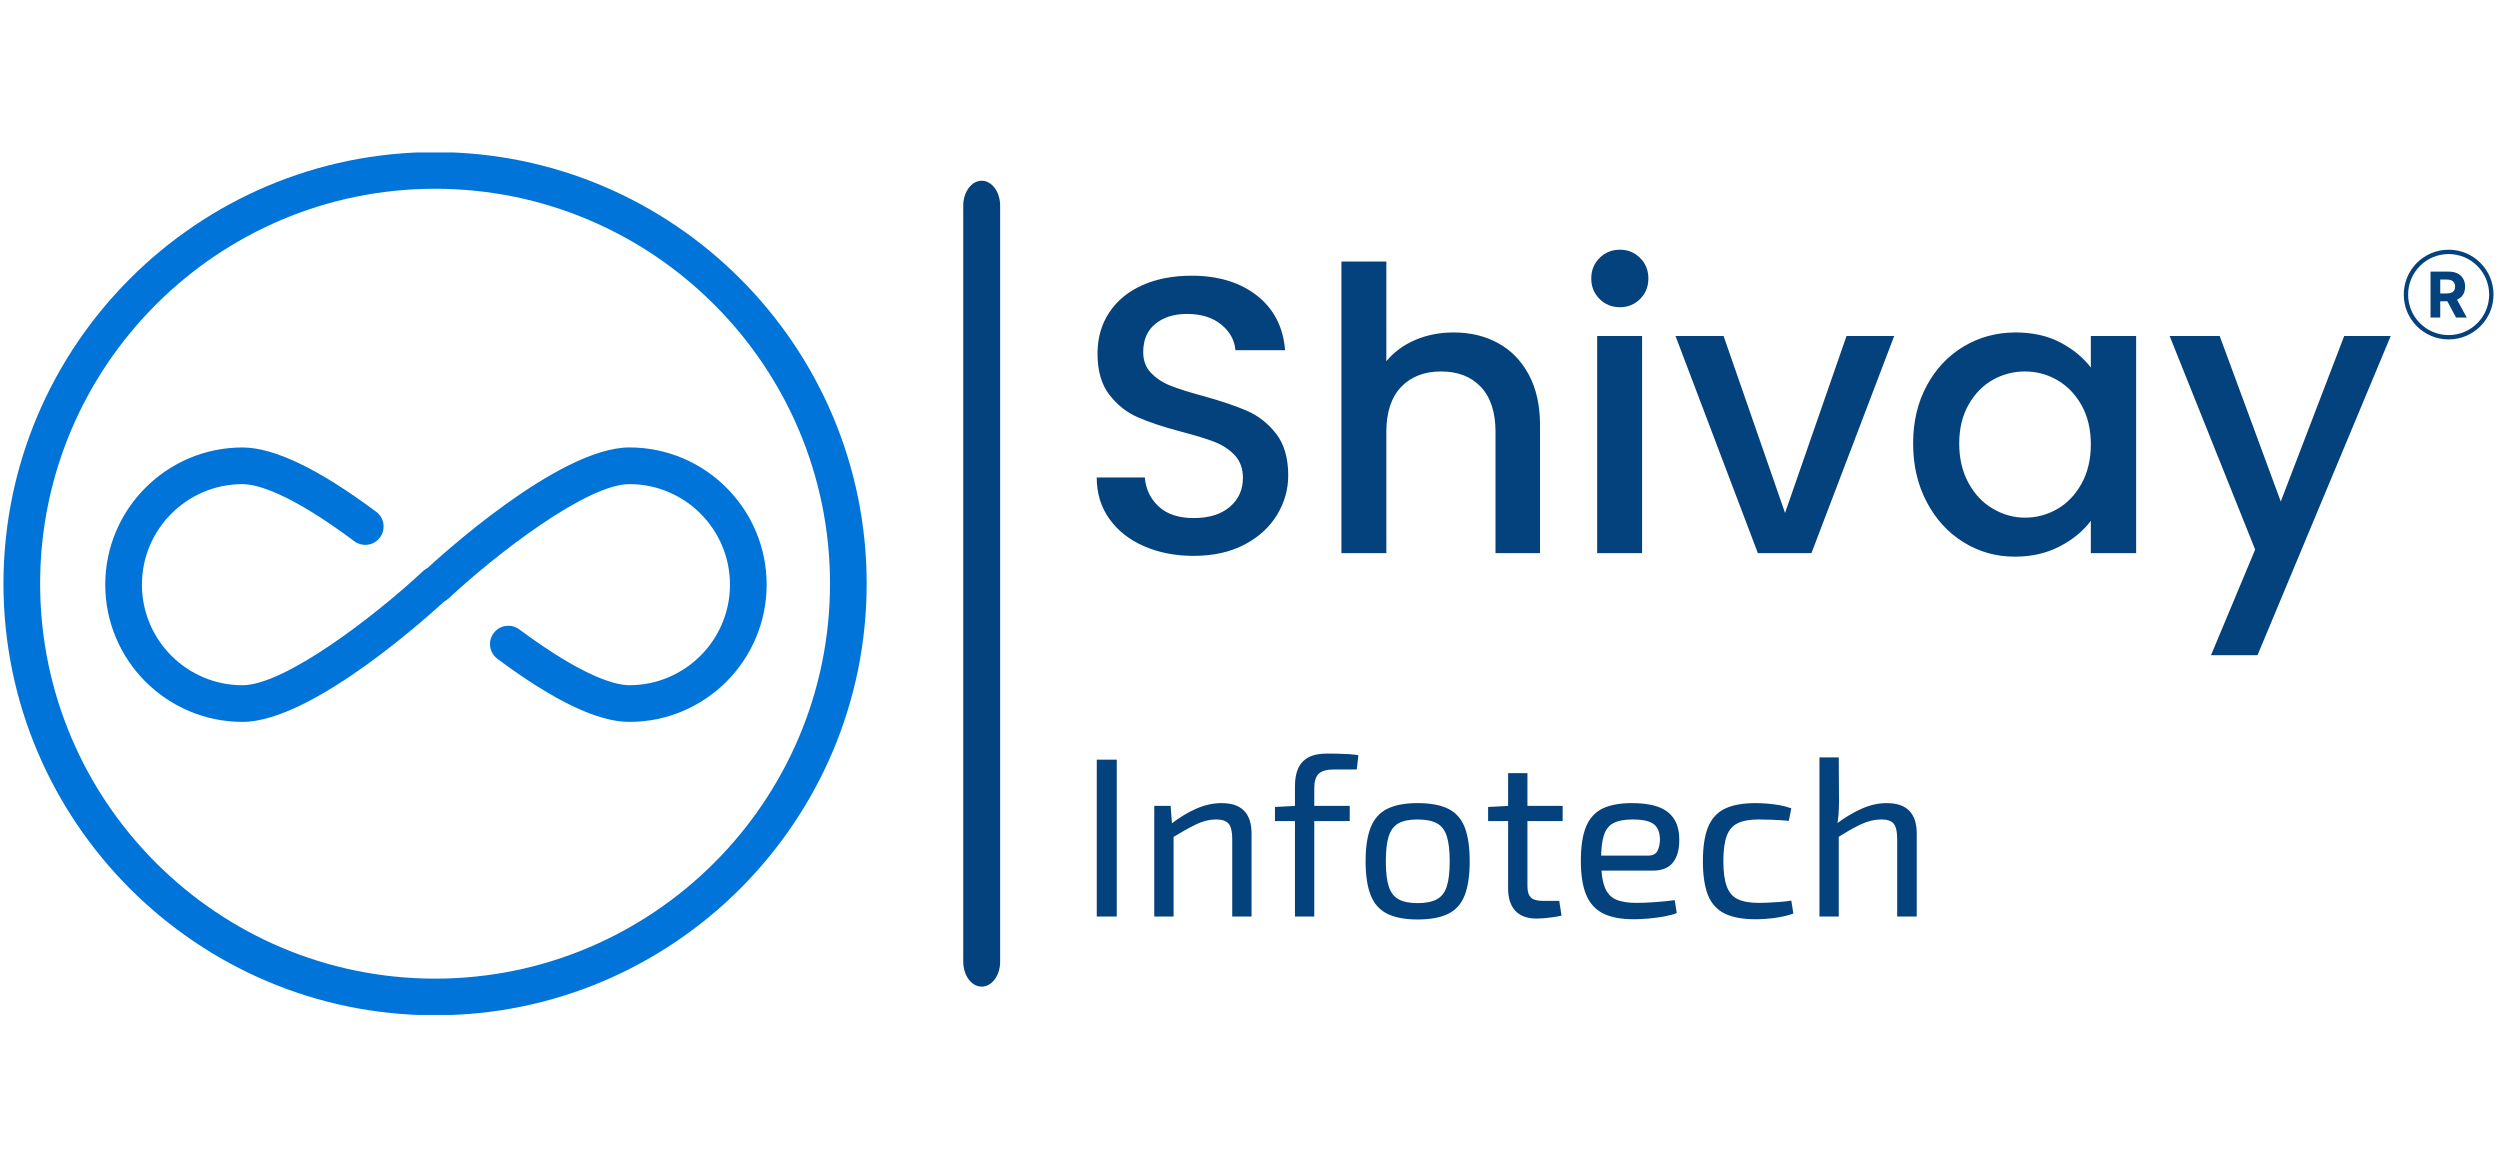
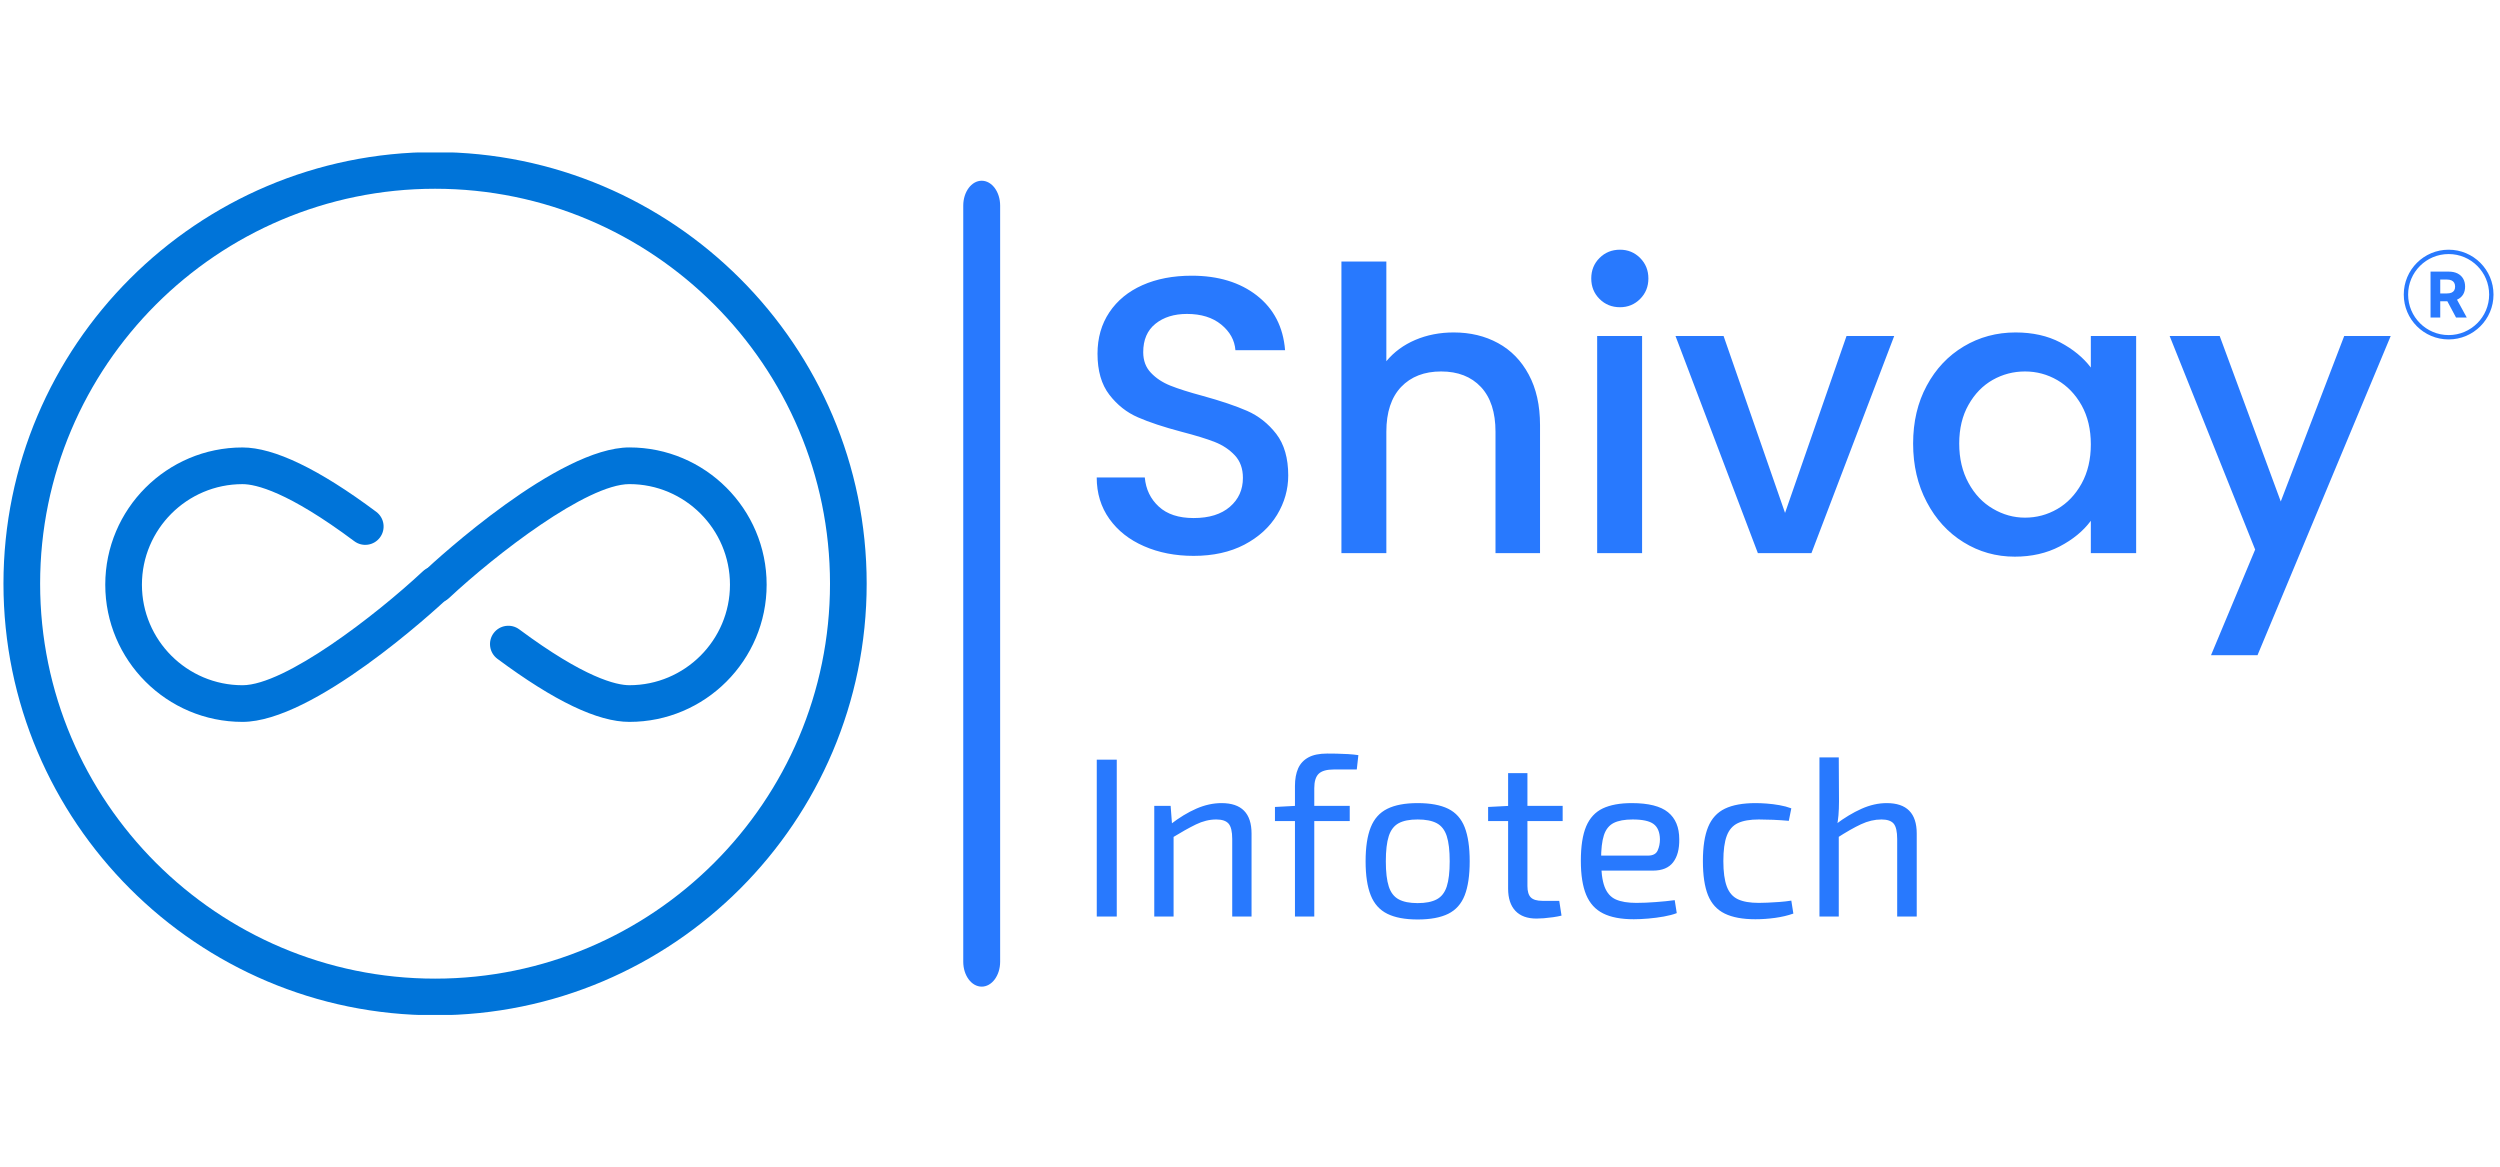
<svg xmlns="http://www.w3.org/2000/svg" version="1.1" width="150" height="70" viewBox="0 0 1000 345">
  <g transform="matrix(1,0,0,1,-0.605646,0.1408205)">
    <svg viewBox="0 0 396 137" data-background-color="#ffffff" preserveAspectRatio="xMidYMid meet" height="345" width="1000">
      <g id="tight-bounds" transform="matrix(1,0,0,1,0.2398358,-0.05592002)">
        <svg viewBox="0 0 395.52 137.112" height="137.112" width="395.52">
          <g>
            <svg viewBox="0 0 705.092 244.429" height="137.112" width="395.52">
              <g>
-                 <rect width="10.447" height="228.203" x="271.778" y="8.113" fill="#04427d" opacity="1" stroke-width="0" stroke="transparent" fill-opacity="1" class="rect-i$-0" data-fill-palette-color="primary" rx="1%" id="i$-0" data-palette-color="#04427d" />
+                 <rect width="10.447" height="228.203" x="271.778" y="8.113" fill="#2879fe" opacity="1" stroke-width="0" stroke="transparent" fill-opacity="1" class="rect-i$-0" data-fill-palette-color="primary" rx="1%" id="i$-0" data-palette-color="#2879fe" />
              </g>
              <g transform="matrix(1,0,0,1,309.5716,27.12992)">
                <svg viewBox="0 0 395.52 190.169" height="190.169" width="395.52">
                  <g id="textblocktransform">
                    <svg viewBox="0 0 395.52 190.169" height="190.169" width="395.52" id="textblock">
                      <g>
                        <svg viewBox="0 0 395.52 115.839" height="115.839" width="395.52">
                          <g transform="matrix(1,0,0,1,0,0)">
-                             <svg width="395.52" viewBox="2.9 -38.5 177.234 51.45" height="115.839" data-palette-color="#04427d">
+                             <svg width="395.52" viewBox="2.9 -38.5 177.234 51.45" height="115.839" data-palette-color="#2879fe">
                              <g transform="matrix(1,0,0,1,0,0)">
                                <g>
-                                   <svg width="4.594" viewBox="3.16 -36.36 28.68 36.36" height="5.826" data-palette-color="#04427d" id="scriptelement" x="172.144" y="-35.72">
-                                     <path d="M10.85 0L3.16 0 3.16-36.36 17.51-36.36Q21.63-36.36 24.55-34.9 27.47-33.43 29-30.76 30.54-28.09 30.54-24.49L30.54-24.49Q30.54-20.86 28.98-18.26 27.41-15.66 24.46-14.28 21.5-12.89 17.31-12.89L17.31-12.89 7.71-12.89 7.71-19.07 16.07-19.07Q18.27-19.07 19.73-19.67 21.18-20.28 21.9-21.48 22.62-22.69 22.62-24.49L22.62-24.49Q22.62-26.3 21.9-27.54 21.18-28.78 19.72-29.43 18.25-30.08 16.03-30.08L16.03-30.08 10.85-30.08 10.85 0ZM14.51-16.55L22.8-16.55 31.84 0 23.35 0 14.51-16.55Z" opacity="1" transform="matrix(1,0,0,1,0,0)" fill="#04427d" class="undefined-123" id="av-123" />
+                                   <svg width="4.594" viewBox="3.16 -36.36 28.68 36.36" height="5.826" data-palette-color="#2879fe" id="scriptelement" x="172.144" y="-35.72">
+                                     <path d="M10.85 0L3.16 0 3.16-36.36 17.51-36.36Q21.63-36.36 24.55-34.9 27.47-33.43 29-30.76 30.54-28.09 30.54-24.49L30.54-24.49Q30.54-20.86 28.98-18.26 27.41-15.66 24.46-14.28 21.5-12.89 17.31-12.89L17.31-12.89 7.71-12.89 7.71-19.07 16.07-19.07Q18.27-19.07 19.73-19.67 21.18-20.28 21.9-21.48 22.62-22.69 22.62-24.49L22.62-24.49Q22.62-26.3 21.9-27.54 21.18-28.78 19.72-29.43 18.25-30.08 16.03-30.08L16.03-30.08 10.85-30.08 10.85 0ZM14.51-16.55L22.8-16.55 31.84 0 23.35 0 14.51-16.55Z" opacity="1" transform="matrix(1,0,0,1,0,0)" fill="#2879fe" class="undefined-123" id="av-123" />
                                  </svg>
                                </g>
                              </g>
-                               <path d="M168.747-32.807C168.747-35.951 171.296-38.5 174.441-38.5 177.585-38.5 180.134-35.951 180.134-32.807 180.134-29.663 177.585-27.114 174.441-27.114 171.296-27.114 168.747-29.663 168.747-32.807ZM174.441-27.666C177.28-27.666 179.581-29.968 179.581-32.807 179.581-35.646 177.28-37.947 174.441-37.947 171.602-37.947 169.3-35.646 169.3-32.807 169.3-29.968 171.602-27.666 174.441-27.666Z" fill="#04427d" id="scriptcircle" data-fill-palette-color="primary" />
-                               <path d="M15.2 0.35Q11.7 0.35 8.9-0.88 6.1-2.1 4.5-4.35 2.9-6.6 2.9-9.6L2.9-9.6 9-9.6Q9.2-7.35 10.78-5.9 12.35-4.45 15.2-4.45L15.2-4.45Q18.15-4.45 19.8-5.88 21.45-7.3 21.45-9.55L21.45-9.55Q21.45-11.3 20.43-12.4 19.4-13.5 17.88-14.1 16.35-14.7 13.65-15.4L13.65-15.4Q10.25-16.3 8.13-17.23 6-18.15 4.5-20.1 3-22.05 3-25.3L3-25.3Q3-28.3 4.5-30.55 6-32.8 8.7-34 11.4-35.2 14.95-35.2L14.95-35.2Q20-35.2 23.23-32.68 26.45-30.15 26.8-25.75L26.8-25.75 20.5-25.75Q20.35-27.65 18.7-29 17.05-30.35 14.35-30.35L14.35-30.35Q11.9-30.35 10.35-29.1 8.8-27.85 8.8-25.5L8.8-25.5Q8.8-23.9 9.78-22.88 10.75-21.85 12.25-21.25 13.75-20.65 16.35-19.95L16.35-19.95Q19.8-19 21.98-18.05 24.15-17.1 25.68-15.13 27.2-13.15 27.2-9.85L27.2-9.85Q27.2-7.2 25.78-4.85 24.35-2.5 21.63-1.07 18.9 0.35 15.2 0.35L15.2 0.35ZM48.2-28Q51.35-28 53.82-26.65 56.3-25.3 57.72-22.65 59.15-20 59.15-16.25L59.15-16.25 59.15 0 53.5 0 53.5-15.4Q53.5-19.1 51.65-21.08 49.8-23.05 46.6-23.05L46.6-23.05Q43.4-23.05 41.52-21.08 39.65-19.1 39.65-15.4L39.65-15.4 39.65 0 33.95 0 33.95-37 39.65-37 39.65-24.35Q41.1-26.1 43.32-27.05 45.55-28 48.2-28L48.2-28ZM69.3-31.2Q67.75-31.2 66.7-32.25 65.65-33.3 65.65-34.85L65.65-34.85Q65.65-36.4 66.7-37.45 67.75-38.5 69.3-38.5L69.3-38.5Q70.8-38.5 71.85-37.45 72.9-36.4 72.9-34.85L72.9-34.85Q72.9-33.3 71.85-32.25 70.8-31.2 69.3-31.2L69.3-31.2ZM66.4-27.55L72.1-27.55 72.1 0 66.4 0 66.4-27.55ZM82.44-27.55L90.24-5.1 98.04-27.55 104.09-27.55 93.59 0 86.79 0 76.34-27.55 82.44-27.55ZM106.49-13.9Q106.49-18.05 108.22-21.25 109.94-24.45 112.92-26.23 115.89-28 119.49-28L119.49-28Q122.74-28 125.17-26.73 127.59-25.45 129.04-23.55L129.04-23.55 129.04-27.55 134.79-27.55 134.79 0 129.04 0 129.04-4.1Q127.59-2.15 125.09-0.85 122.59 0.45 119.39 0.45L119.39 0.45Q115.84 0.45 112.89-1.38 109.94-3.2 108.22-6.48 106.49-9.75 106.49-13.9L106.49-13.9ZM129.04-13.8Q129.04-16.65 127.87-18.75 126.69-20.85 124.79-21.95 122.89-23.05 120.69-23.05L120.69-23.05Q118.49-23.05 116.59-21.98 114.69-20.9 113.52-18.82 112.34-16.75 112.34-13.9L112.34-13.9Q112.34-11.05 113.52-8.9 114.69-6.75 116.62-5.63 118.54-4.5 120.69-4.5L120.69-4.5Q122.89-4.5 124.79-5.6 126.69-6.7 127.87-8.83 129.04-10.95 129.04-13.8L129.04-13.8ZM161.19-27.55L167.09-27.55 150.19 12.95 144.29 12.95 149.89-0.45 139.04-27.55 145.39-27.55 153.14-6.55 161.19-27.55Z" opacity="1" transform="matrix(1,0,0,1,0,0)" fill="#04427d" class="undefined-text-0" data-fill-palette-color="primary" id="text-0" />
+                               <path d="M168.747-32.807C168.747-35.951 171.296-38.5 174.441-38.5 177.585-38.5 180.134-35.951 180.134-32.807 180.134-29.663 177.585-27.114 174.441-27.114 171.296-27.114 168.747-29.663 168.747-32.807ZM174.441-27.666C177.28-27.666 179.581-29.968 179.581-32.807 179.581-35.646 177.28-37.947 174.441-37.947 171.602-37.947 169.3-35.646 169.3-32.807 169.3-29.968 171.602-27.666 174.441-27.666Z" fill="#2879fe" id="scriptcircle" data-fill-palette-color="primary" />
+                               <path d="M15.2 0.35Q11.7 0.35 8.9-0.88 6.1-2.1 4.5-4.35 2.9-6.6 2.9-9.6L2.9-9.6 9-9.6Q9.2-7.35 10.78-5.9 12.35-4.45 15.2-4.45L15.2-4.45Q18.15-4.45 19.8-5.88 21.45-7.3 21.45-9.55L21.45-9.55Q21.45-11.3 20.43-12.4 19.4-13.5 17.88-14.1 16.35-14.7 13.65-15.4L13.65-15.4Q10.25-16.3 8.13-17.23 6-18.15 4.5-20.1 3-22.05 3-25.3L3-25.3Q3-28.3 4.5-30.55 6-32.8 8.7-34 11.4-35.2 14.95-35.2L14.95-35.2Q20-35.2 23.23-32.68 26.45-30.15 26.8-25.75L26.8-25.75 20.5-25.75Q20.35-27.65 18.7-29 17.05-30.35 14.35-30.35L14.35-30.35Q11.9-30.35 10.35-29.1 8.8-27.85 8.8-25.5L8.8-25.5Q8.8-23.9 9.78-22.88 10.75-21.85 12.25-21.25 13.75-20.65 16.35-19.95L16.35-19.95Q19.8-19 21.98-18.05 24.15-17.1 25.68-15.13 27.2-13.15 27.2-9.85L27.2-9.85Q27.2-7.2 25.78-4.85 24.35-2.5 21.63-1.07 18.9 0.35 15.2 0.35L15.2 0.35ZM48.2-28Q51.35-28 53.82-26.65 56.3-25.3 57.72-22.65 59.15-20 59.15-16.25L59.15-16.25 59.15 0 53.5 0 53.5-15.4Q53.5-19.1 51.65-21.08 49.8-23.05 46.6-23.05L46.6-23.05Q43.4-23.05 41.52-21.08 39.65-19.1 39.65-15.4L39.65-15.4 39.65 0 33.95 0 33.95-37 39.65-37 39.65-24.35Q41.1-26.1 43.32-27.05 45.55-28 48.2-28L48.2-28ZM69.3-31.2Q67.75-31.2 66.7-32.25 65.65-33.3 65.65-34.85L65.65-34.85Q65.65-36.4 66.7-37.45 67.75-38.5 69.3-38.5L69.3-38.5Q70.8-38.5 71.85-37.45 72.9-36.4 72.9-34.85L72.9-34.85Q72.9-33.3 71.85-32.25 70.8-31.2 69.3-31.2L69.3-31.2ZM66.4-27.55L72.1-27.55 72.1 0 66.4 0 66.4-27.55ZM82.44-27.55L90.24-5.1 98.04-27.55 104.09-27.55 93.59 0 86.79 0 76.34-27.55 82.44-27.55ZM106.49-13.9Q106.49-18.05 108.22-21.25 109.94-24.45 112.92-26.23 115.89-28 119.49-28L119.49-28Q122.74-28 125.17-26.73 127.59-25.45 129.04-23.55L129.04-23.55 129.04-27.55 134.79-27.55 134.79 0 129.04 0 129.04-4.1Q127.59-2.15 125.09-0.85 122.59 0.45 119.39 0.45L119.39 0.45Q115.84 0.45 112.89-1.38 109.94-3.2 108.22-6.48 106.49-9.75 106.49-13.9L106.49-13.9ZM129.04-13.8Q129.04-16.65 127.87-18.75 126.69-20.85 124.79-21.95 122.89-23.05 120.69-23.05L120.69-23.05Q118.49-23.05 116.59-21.98 114.69-20.9 113.52-18.82 112.34-16.75 112.34-13.9L112.34-13.9Q112.34-11.05 113.52-8.9 114.69-6.75 116.62-5.63 118.54-4.5 120.69-4.5L120.69-4.5Q122.89-4.5 124.79-5.6 126.69-6.7 127.87-8.83 129.04-10.95 129.04-13.8L129.04-13.8ZM161.19-27.55L167.09-27.55 150.19 12.95 144.29 12.95 149.89-0.45 139.04-27.55 145.39-27.55 153.14-6.55 161.19-27.55Z" opacity="1" transform="matrix(1,0,0,1,0,0)" fill="#2879fe" class="undefined-text-0" data-fill-palette-color="primary" id="text-0" />
                            </svg>
                          </g>
                        </svg>
                      </g>
                      <g transform="matrix(1,0,0,1,0,143.1862)">
                        <svg viewBox="0 0 232.21 46.983" height="46.983" width="232.21">
                          <g transform="matrix(1,0,0,1,0,0)">
-                             <svg width="232.21" viewBox="4.35 -35.85 180.38 36.5" height="46.983" data-palette-color="#04427d">
-                               <path d="M4.35-34.5L8.75-34.5 8.75 0 4.35 0 4.35-34.5ZM31.8-24.95L31.8-24.95Q38.4-24.95 38.4-18.25L38.4-18.25 38.4 0 34.15 0 34.15-17.05Q34.15-19.5 33.35-20.43 32.55-21.35 30.65-21.35L30.65-21.35Q28.4-21.35 26.15-20.25 23.9-19.15 20.8-17.25L20.8-17.25 20.6-20.3Q23.45-22.5 26.25-23.73 29.05-24.95 31.8-24.95ZM17-24.35L20.6-24.35 20.95-19.7 21.25-18.95 21.25 0 17 0 17-24.35ZM55.05-35.85L55.05-35.85Q55.85-35.85 57.1-35.83 58.34-35.8 59.65-35.73 60.95-35.65 61.9-35.5L61.9-35.5 61.55-32.35 56.55-32.35Q54.15-32.35 53.17-31.4 52.2-30.45 52.2-28.25L52.2-28.25 52.2 0 47.95 0 47.95-28.7Q47.95-31 48.65-32.58 49.35-34.15 50.9-35 52.45-35.85 55.05-35.85ZM48.2-24.35L60-24.35 60-21 43.55-21 43.55-24.1 48.2-24.35ZM74.94-24.95L74.94-24.95Q79.14-24.95 81.67-23.7 84.19-22.45 85.29-19.63 86.39-16.8 86.39-12.15L86.39-12.15Q86.39-7.5 85.29-4.67 84.19-1.85 81.67-0.6 79.14 0.65 74.94 0.65L74.94 0.65Q70.79 0.65 68.27-0.6 65.74-1.85 64.62-4.67 63.49-7.5 63.49-12.15L63.49-12.15Q63.49-16.8 64.62-19.63 65.74-22.45 68.27-23.7 70.79-24.95 74.94-24.95ZM74.94-21.35L74.94-21.35Q72.29-21.35 70.77-20.53 69.24-19.7 68.59-17.7 67.94-15.7 67.94-12.15L67.94-12.15Q67.94-8.6 68.59-6.6 69.24-4.6 70.77-3.78 72.29-2.95 74.94-2.95L74.94-2.95Q77.59-2.95 79.14-3.78 80.69-4.6 81.34-6.6 81.99-8.6 81.99-12.15L81.99-12.15Q81.99-15.7 81.34-17.7 80.69-19.7 79.14-20.53 77.59-21.35 74.94-21.35ZM94.84-31.55L99.09-31.55 99.09-6.7Q99.09-4.95 99.84-4.2 100.59-3.45 102.39-3.45L102.39-3.45 106.09-3.45 106.59-0.2Q105.79 0 104.74 0.15 103.69 0.3 102.69 0.38 101.69 0.45 101.09 0.45L101.09 0.45Q98.04 0.45 96.44-1.25 94.84-2.95 94.84-6.15L94.84-6.15 94.84-31.55ZM95.24-24.35L106.84-24.35 106.84-21 90.44-21 90.44-24.1 95.24-24.35ZM122.04-24.95L122.04-24.95Q127.54-24.95 130.01-22.95 132.49-20.95 132.49-17L132.49-17Q132.54-13.75 131.14-11.93 129.74-10.1 126.69-10.1L126.69-10.1 112.49-10.1 112.49-13.4 125.59-13.4Q127.24-13.4 127.74-14.53 128.24-15.65 128.24-17L128.24-17Q128.19-19.35 126.84-20.35 125.49-21.35 122.24-21.35L122.24-21.35Q119.59-21.35 118.06-20.58 116.54-19.8 115.91-17.88 115.29-15.95 115.29-12.5L115.29-12.5Q115.29-8.6 116.06-6.55 116.84-4.5 118.54-3.75 120.24-3 123.04-3L123.04-3Q124.99-3 127.31-3.18 129.64-3.35 131.49-3.6L131.49-3.6 131.94-0.75Q130.79-0.3 129.11 0 127.44 0.3 125.66 0.45 123.89 0.6 122.49 0.6L122.49 0.6Q118.29 0.6 115.74-0.68 113.19-1.95 112.01-4.78 110.84-7.6 110.84-12.25L110.84-12.25Q110.84-17.05 112.01-19.83 113.19-22.6 115.66-23.78 118.14-24.95 122.04-24.95ZM149.29-24.95L149.29-24.95Q150.39-24.95 151.74-24.85 153.09-24.75 154.51-24.5 155.94-24.25 157.14-23.8L157.14-23.8 156.59-21.05Q154.94-21.2 153.11-21.28 151.29-21.35 149.99-21.35L149.99-21.35Q147.09-21.35 145.39-20.55 143.69-19.75 142.94-17.75 142.19-15.75 142.19-12.2L142.19-12.2Q142.19-8.65 142.94-6.63 143.69-4.6 145.39-3.8 147.09-3 149.99-3L149.99-3Q150.74-3 151.94-3.05 153.14-3.1 154.51-3.2 155.89-3.3 157.14-3.5L157.14-3.5 157.59-0.65Q155.74 0 153.56 0.3 151.39 0.6 149.24 0.6L149.24 0.6Q145.04 0.6 142.49-0.65 139.94-1.9 138.81-4.7 137.69-7.5 137.69-12.2L137.69-12.2Q137.69-16.9 138.84-19.7 139.99-22.5 142.54-23.73 145.09-24.95 149.29-24.95ZM178.13-24.95L178.13-24.95Q184.73-24.95 184.73-18.25L184.73-18.25 184.73 0 180.43 0 180.43-17.05Q180.43-19.5 179.66-20.43 178.88-21.35 176.98-21.35L176.98-21.35Q174.73-21.35 172.48-20.3 170.23-19.25 167.13-17.25L167.13-17.25 166.93-20.3Q169.78-22.45 172.58-23.7 175.38-24.95 178.13-24.95ZM163.33-35L167.58-35 167.63-25.35Q167.63-23.7 167.51-22.25 167.38-20.8 167.13-19.7L167.13-19.7 167.58-18.95 167.58 0 163.33 0 163.33-35Z" opacity="1" transform="matrix(1,0,0,1,0,0)" fill="#04427d" class="undefined-text-1" data-fill-palette-color="secondary" id="text-1" />
+                             <svg width="232.21" viewBox="4.35 -35.85 180.38 36.5" height="46.983" data-palette-color="#2879fe">
+                               <path d="M4.35-34.5L8.75-34.5 8.75 0 4.35 0 4.35-34.5ZM31.8-24.95L31.8-24.95Q38.4-24.95 38.4-18.25L38.4-18.25 38.4 0 34.15 0 34.15-17.05Q34.15-19.5 33.35-20.43 32.55-21.35 30.65-21.35L30.65-21.35Q28.4-21.35 26.15-20.25 23.9-19.15 20.8-17.25L20.8-17.25 20.6-20.3Q23.45-22.5 26.25-23.73 29.05-24.95 31.8-24.95ZM17-24.35L20.6-24.35 20.95-19.7 21.25-18.95 21.25 0 17 0 17-24.35ZM55.05-35.85L55.05-35.85Q55.85-35.85 57.1-35.83 58.34-35.8 59.65-35.73 60.95-35.65 61.9-35.5L61.9-35.5 61.55-32.35 56.55-32.35Q54.15-32.35 53.17-31.4 52.2-30.45 52.2-28.25L52.2-28.25 52.2 0 47.95 0 47.95-28.7Q47.95-31 48.65-32.58 49.35-34.15 50.9-35 52.45-35.85 55.05-35.85ZM48.2-24.35L60-24.35 60-21 43.55-21 43.55-24.1 48.2-24.35ZM74.94-24.95L74.94-24.95Q79.14-24.95 81.67-23.7 84.19-22.45 85.29-19.63 86.39-16.8 86.39-12.15L86.39-12.15Q86.39-7.5 85.29-4.67 84.19-1.85 81.67-0.6 79.14 0.65 74.94 0.65L74.94 0.65Q70.79 0.65 68.27-0.6 65.74-1.85 64.62-4.67 63.49-7.5 63.49-12.15L63.49-12.15Q63.49-16.8 64.62-19.63 65.74-22.45 68.27-23.7 70.79-24.95 74.94-24.95ZM74.94-21.35L74.94-21.35Q72.29-21.35 70.77-20.53 69.24-19.7 68.59-17.7 67.94-15.7 67.94-12.15L67.94-12.15Q67.94-8.6 68.59-6.6 69.24-4.6 70.77-3.78 72.29-2.95 74.94-2.95L74.94-2.95Q77.59-2.95 79.14-3.78 80.69-4.6 81.34-6.6 81.99-8.6 81.99-12.15L81.99-12.15Q81.99-15.7 81.34-17.7 80.69-19.7 79.14-20.53 77.59-21.35 74.94-21.35ZM94.84-31.55L99.09-31.55 99.09-6.7Q99.09-4.95 99.84-4.2 100.59-3.45 102.39-3.45L102.39-3.45 106.09-3.45 106.59-0.2Q105.79 0 104.74 0.15 103.69 0.3 102.69 0.38 101.69 0.45 101.09 0.45L101.09 0.45Q98.04 0.45 96.44-1.25 94.84-2.95 94.84-6.15L94.84-6.15 94.84-31.55ZM95.24-24.35L106.84-24.35 106.84-21 90.44-21 90.44-24.1 95.24-24.35ZM122.04-24.95L122.04-24.95Q127.54-24.95 130.01-22.95 132.49-20.95 132.49-17L132.49-17Q132.54-13.75 131.14-11.93 129.74-10.1 126.69-10.1L126.69-10.1 112.49-10.1 112.49-13.4 125.59-13.4Q127.24-13.4 127.74-14.53 128.24-15.65 128.24-17L128.24-17Q128.19-19.35 126.84-20.35 125.49-21.35 122.24-21.35L122.24-21.35Q119.59-21.35 118.06-20.58 116.54-19.8 115.91-17.88 115.29-15.95 115.29-12.5L115.29-12.5Q115.29-8.6 116.06-6.55 116.84-4.5 118.54-3.75 120.24-3 123.04-3L123.04-3Q124.99-3 127.31-3.18 129.64-3.35 131.49-3.6L131.49-3.6 131.94-0.75Q130.79-0.3 129.11 0 127.44 0.3 125.66 0.45 123.89 0.6 122.49 0.6L122.49 0.6Q118.29 0.6 115.74-0.68 113.19-1.95 112.01-4.78 110.84-7.6 110.84-12.25L110.84-12.25Q110.84-17.05 112.01-19.83 113.19-22.6 115.66-23.78 118.14-24.95 122.04-24.95ZM149.29-24.95L149.29-24.95Q150.39-24.95 151.74-24.85 153.09-24.75 154.51-24.5 155.94-24.25 157.14-23.8L157.14-23.8 156.59-21.05Q154.94-21.2 153.11-21.28 151.29-21.35 149.99-21.35L149.99-21.35Q147.09-21.35 145.39-20.55 143.69-19.75 142.94-17.75 142.19-15.75 142.19-12.2L142.19-12.2Q142.19-8.65 142.94-6.63 143.69-4.6 145.39-3.8 147.09-3 149.99-3L149.99-3Q150.74-3 151.94-3.05 153.14-3.1 154.51-3.2 155.89-3.3 157.14-3.5L157.14-3.5 157.59-0.65Q155.74 0 153.56 0.3 151.39 0.6 149.24 0.6L149.24 0.6Q145.04 0.6 142.49-0.65 139.94-1.9 138.81-4.7 137.69-7.5 137.69-12.2L137.69-12.2Q137.69-16.9 138.84-19.7 139.99-22.5 142.54-23.73 145.09-24.95 149.29-24.95ZM178.13-24.95L178.13-24.95Q184.73-24.95 184.73-18.25L184.73-18.25 184.73 0 180.43 0 180.43-17.05Q180.43-19.5 179.66-20.43 178.88-21.35 176.98-21.35L176.98-21.35Q174.73-21.35 172.48-20.3 170.23-19.25 167.13-17.25L167.13-17.25 166.93-20.3Q169.78-22.45 172.58-23.7 175.38-24.95 178.13-24.95ZM163.33-35L167.58-35 167.63-25.35Q167.63-23.7 167.51-22.25 167.38-20.8 167.13-19.7L167.13-19.7 167.58-18.95 167.58 0 163.33 0 163.33-35Z" opacity="1" transform="matrix(1,0,0,1,0,0)" fill="#2879fe" class="undefined-text-1" data-fill-palette-color="secondary" id="text-1" />
                            </svg>
                          </g>
                        </svg>
                      </g>
                    </svg>
                  </g>
                </svg>
              </g>
              <g>
                <svg viewBox="0 0 244.431 244.429" height="244.429" width="244.431">
                  <g>
                    <svg version="1.1" x="0" y="0" viewBox="5.228 5.229 89.543 89.542" enable-background="new 0 0 100 100" xml:space="preserve" height="244.429" width="244.431" class="icon-icon-0" data-fill-palette-color="accent" id="icon-0">
                      <g fill="#0074d9" data-fill-palette-color="accent">
                        <path d="M50 94.771C25.312 94.771 5.228 74.688 5.228 50 5.228 25.313 25.312 5.229 50 5.229c24.688 0 44.771 20.084 44.771 44.771C94.771 74.688 74.688 94.771 50 94.771zM50 9.033C27.409 9.033 9.031 27.41 9.031 50S27.409 90.969 50 90.969 90.967 72.59 90.967 50 72.59 9.033 50 9.033z" fill="#0074d9" data-fill-palette-color="accent" />
                        <g fill="#0074d9" data-fill-palette-color="accent">
                          <path d="M30.022 64.336c-7.849 0-14.234-6.386-14.234-14.233 0-7.85 6.386-14.234 14.234-14.234 3.276 0 7.944 2.246 13.875 6.676 0.842 0.628 1.015 1.82 0.385 2.663-0.628 0.842-1.82 1.016-2.662 0.385-6.896-5.149-10.227-5.919-11.599-5.919-5.751 0-10.43 4.68-10.43 10.431 0 5.75 4.679 10.428 10.43 10.428 4.415 0 13.82-7.25 18.711-11.818 0.769-0.717 1.973-0.676 2.689 0.093 0.718 0.768 0.677 1.969-0.092 2.688C49.924 52.807 37.373 64.336 30.022 64.336z" fill="#0074d9" data-fill-palette-color="accent" />
                          <path d="M70.16 64.336c-3.287 0-7.766-2.141-13.693-6.541-0.844-0.626-1.02-1.818-0.395-2.662 0.628-0.843 1.818-1.02 2.662-0.393 6.785 5.039 10.072 5.791 11.426 5.791 5.751 0 10.43-4.68 10.43-10.429 0-5.751-4.679-10.431-10.43-10.431-4.414 0-13.82 7.25-18.711 11.819-0.768 0.718-1.971 0.676-2.689-0.092-0.716-0.769-0.675-1.971 0.092-2.688 1.407-1.314 13.96-12.844 21.309-12.844 7.851 0 14.233 6.385 14.233 14.234S78.012 64.336 70.16 64.336z" fill="#0074d9" data-fill-palette-color="accent" />
                        </g>
                      </g>
                    </svg>
                  </g>
                </svg>
              </g>
            </svg>
          </g>
          <defs />
        </svg>
        <rect width="395.52" height="137.112" fill="none" stroke="none" visibility="hidden" />
      </g>
    </svg>
  </g>
</svg>
